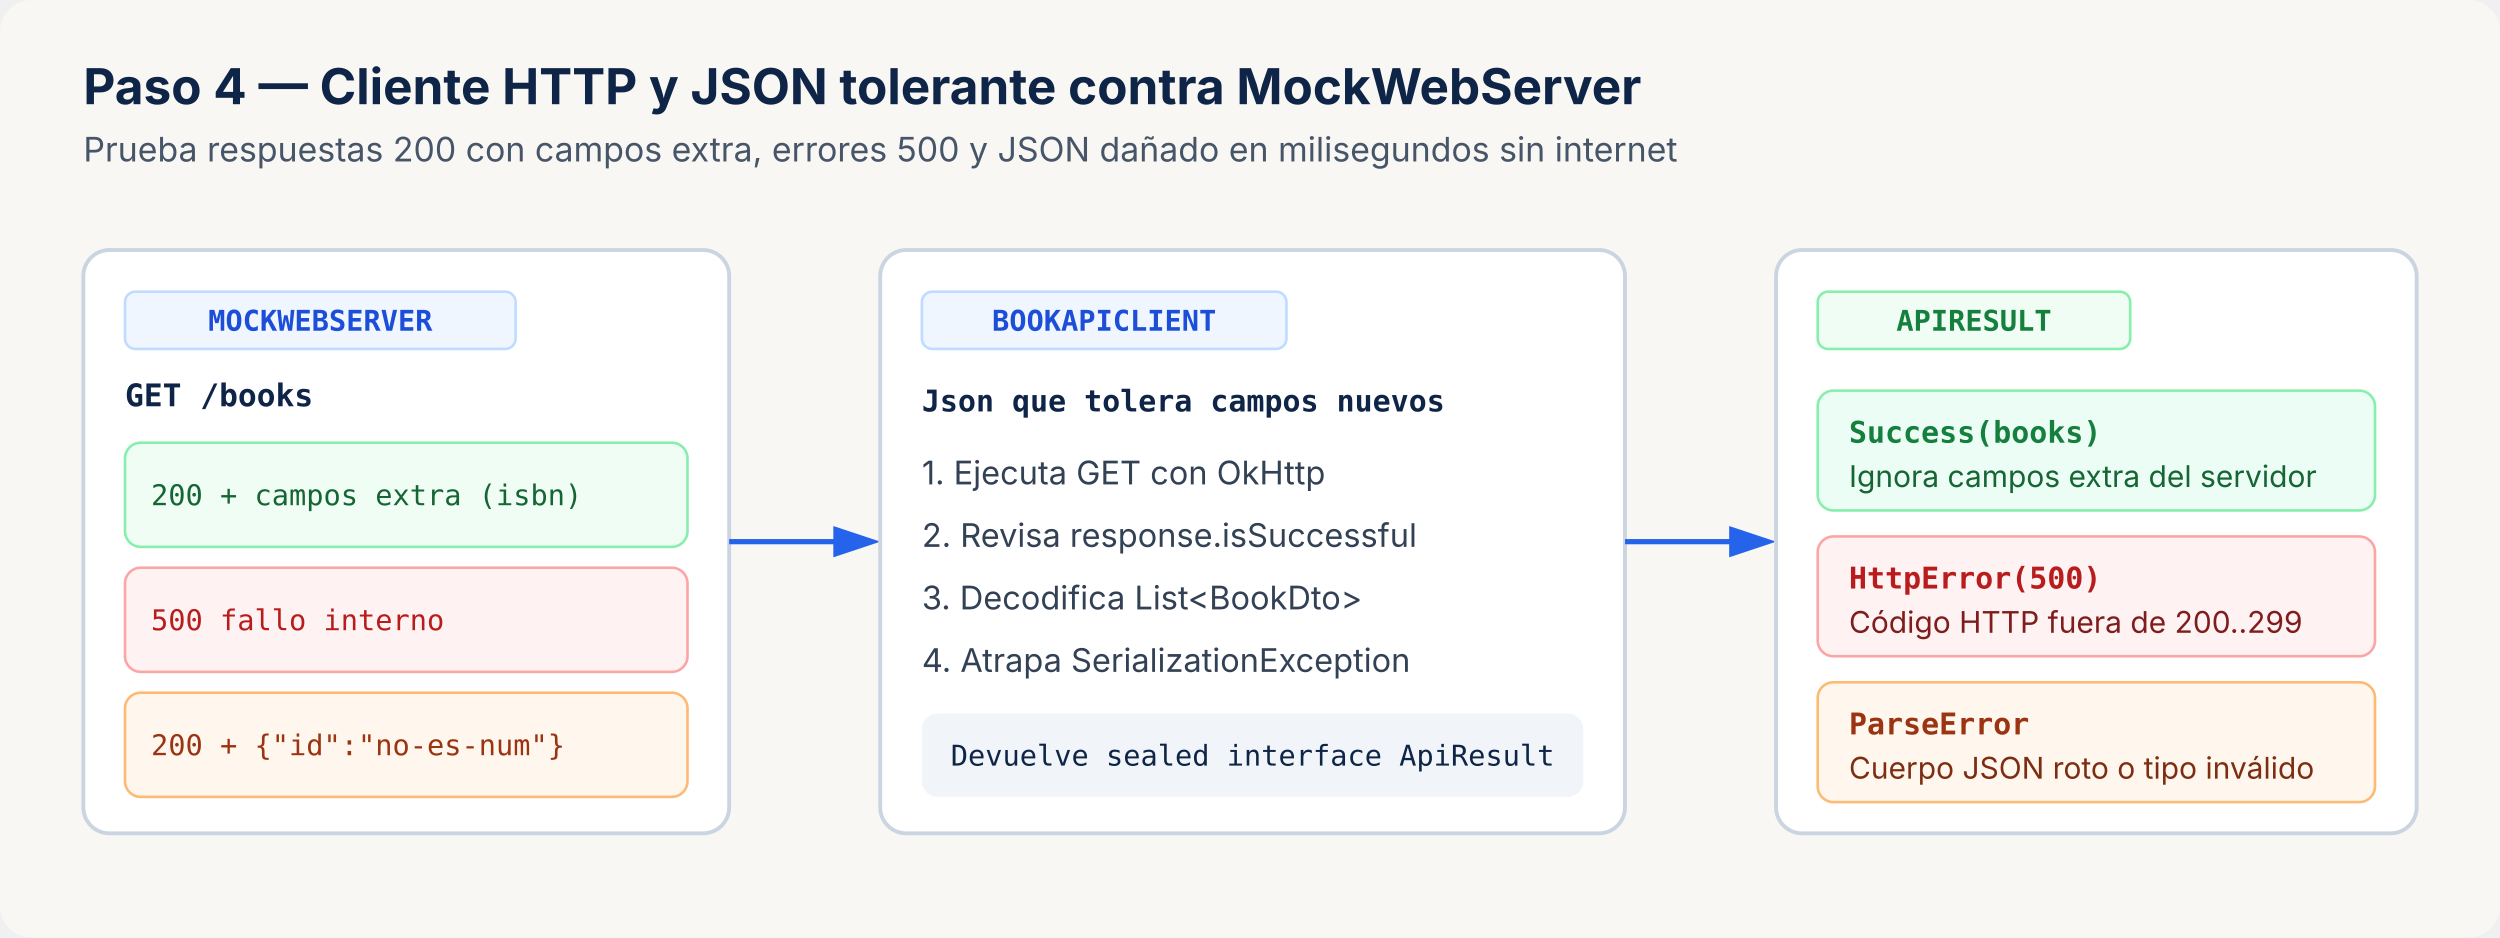
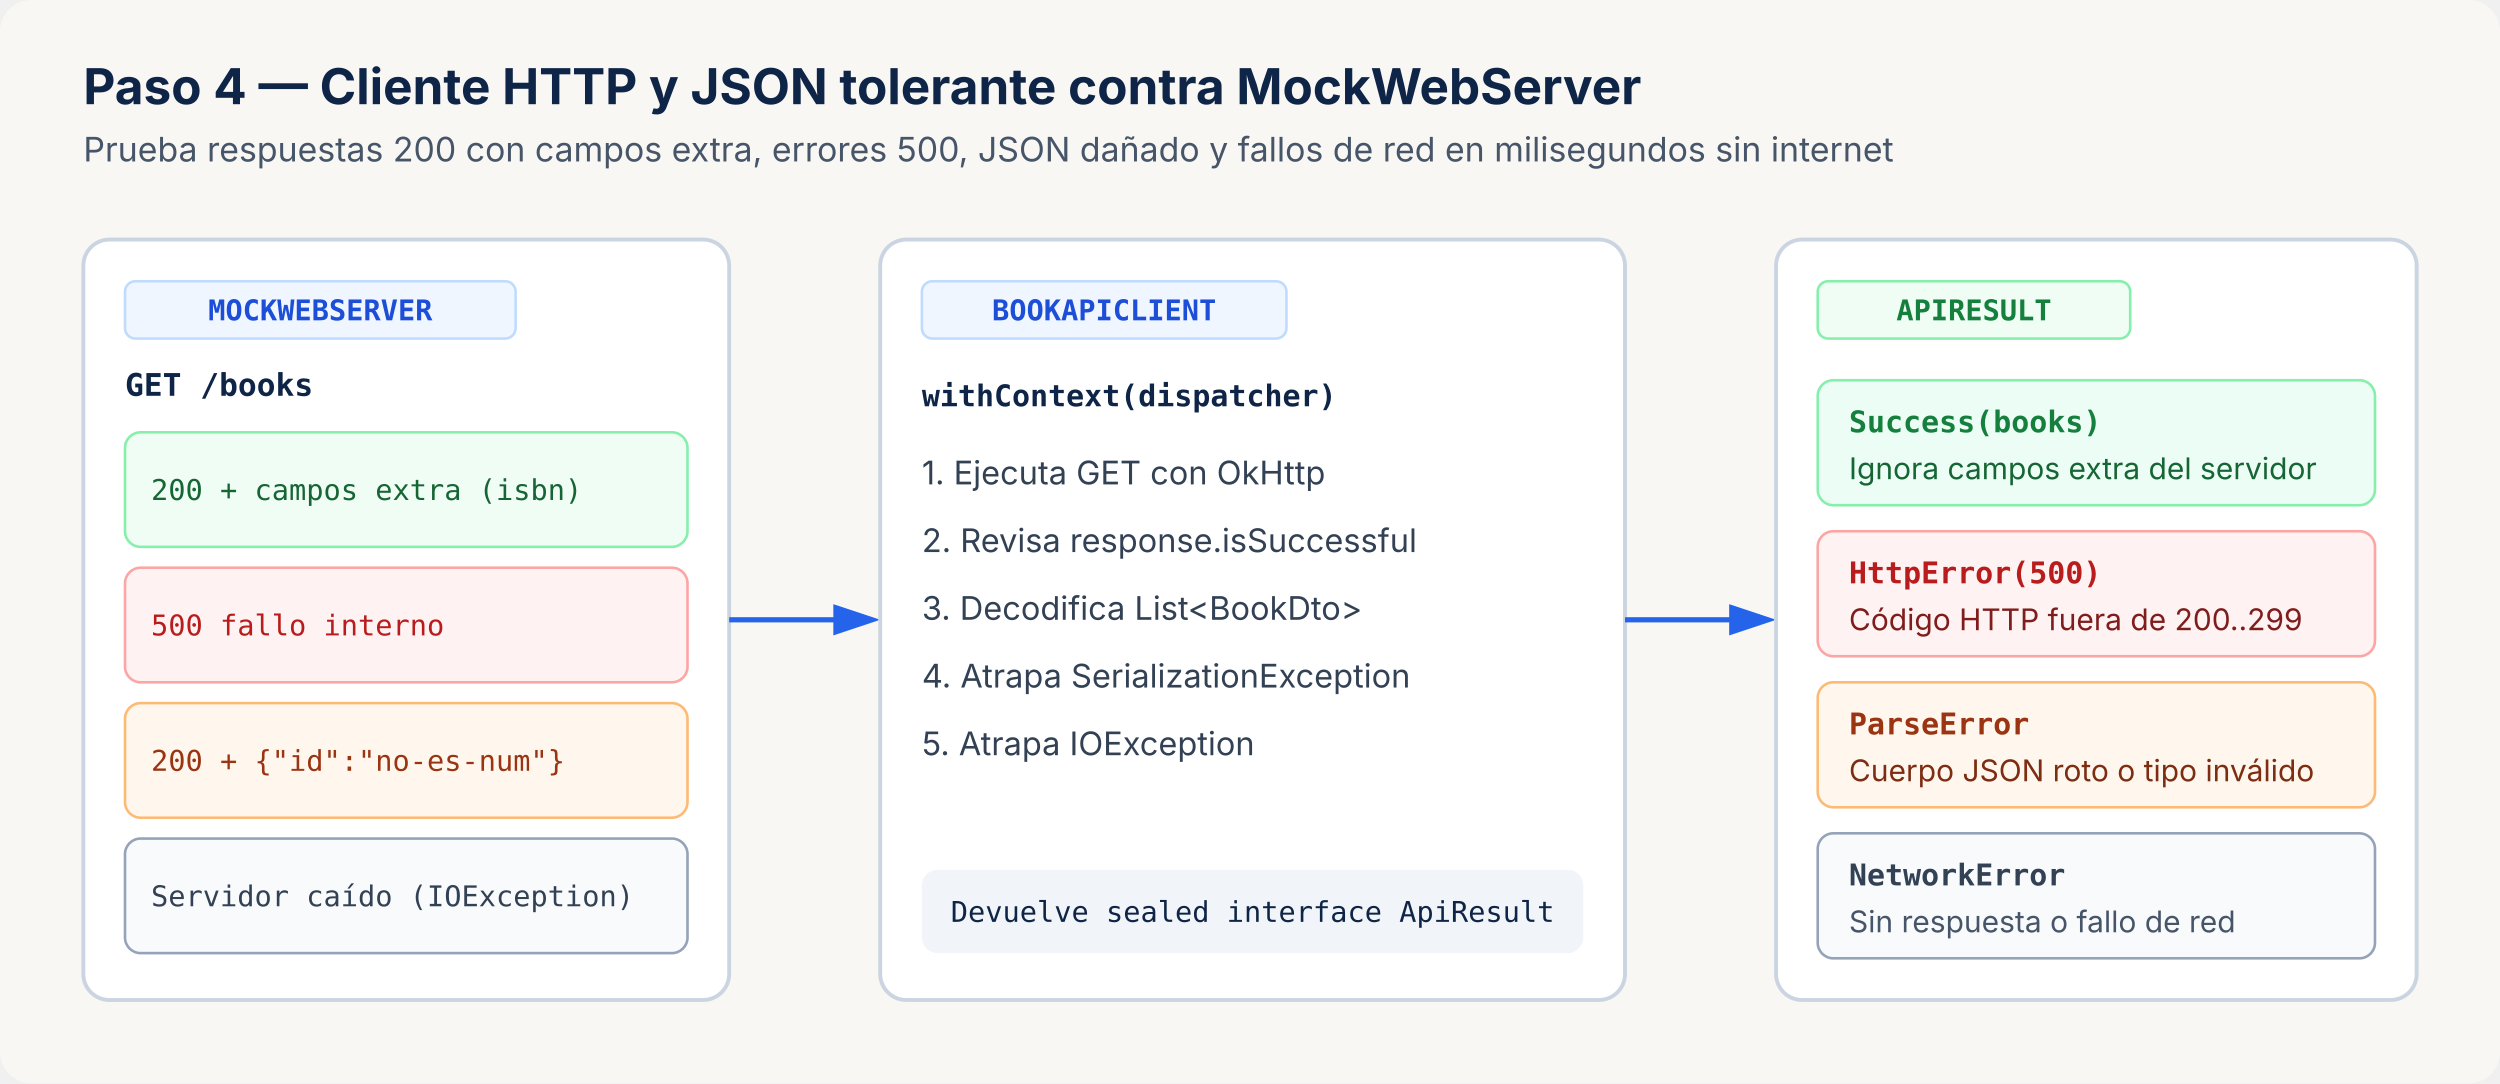
- <svg xmlns="http://www.w3.org/2000/svg" viewBox="0 0 960 360" role="img" aria-labelledby="hj-title hj-desc">
+ <svg xmlns="http://www.w3.org/2000/svg" viewBox="0 0 960 416" role="img" aria-labelledby="hj-title hj-desc">
  <defs>
    <marker id="arr-hj" markerWidth="9" markerHeight="6" refX="7" refY="3" orient="auto">
      <polygon points="0 0, 9 3, 0 6" fill="#2563EB" />
    </marker>
  </defs>
-   <rect width="960" height="360" rx="12" fill="#F8F7F4" />
+   <rect width="960" height="416" rx="12" fill="#F8F7F4" />
  <text x="32" y="40" fill="#0F2547" font-family="system-ui, -apple-system, 'Segoe UI', sans-serif" font-size="19" font-weight="700">Paso 4 — Cliente HTTP y JSON tolerante contra MockWebServer</text>
-   <text x="32" y="62" fill="#475569" font-family="system-ui, -apple-system, 'Segoe UI', sans-serif" font-size="13">Prueba respuestas 200 con campos extra, errores 500 y JSON dañado en milisegundos sin internet</text>
-   <rect x="32" y="96" width="248" height="224" rx="10" fill="#FFFFFF" stroke="#CBD5E1" stroke-width="1.5" />
-   <rect x="48" y="112" width="150" height="22" rx="4" fill="#EFF6FF" stroke="#BFDBFE" stroke-width="1" />
-   <text x="123" y="127" fill="#1D4ED8" font-family="ui-monospace, SFMono-Regular, monospace" font-size="11" font-weight="700" text-anchor="middle">MOCKWEBSERVER</text>
-   <text x="48" y="156" fill="#0F2547" font-family="ui-monospace, SFMono-Regular, monospace" font-size="12" font-weight="600">GET /books</text>
-   <rect x="48" y="170" width="216" height="40" rx="6" fill="#F0FDF4" stroke="#86EFAC" stroke-width="1" />
-   <text x="58" y="194" fill="#166534" font-family="ui-monospace, SFMono-Regular, monospace" font-size="11">200 + campos extra (isbn)</text>
-   <rect x="48" y="218" width="216" height="40" rx="6" fill="#FEF2F2" stroke="#FCA5A5" stroke-width="1" />
-   <text x="58" y="242" fill="#B91C1C" font-family="ui-monospace, SFMono-Regular, monospace" font-size="11">500 fallo interno</text>
-   <rect x="48" y="266" width="216" height="40" rx="6" fill="#FFF7ED" stroke="#FDBA74" stroke-width="1" />
-   <text x="58" y="290" fill="#9A3412" font-family="ui-monospace, SFMono-Regular, monospace" font-size="11">200 + {"id":"no-es-num"}</text>
-   <line x1="280" y1="208" x2="334" y2="208" stroke="#2563EB" stroke-width="2" marker-end="url(#arr-hj)" />
-   <rect x="338" y="96" width="286" height="224" rx="10" fill="#FFFFFF" stroke="#CBD5E1" stroke-width="1.5" />
-   <rect x="354" y="112" width="140" height="22" rx="4" fill="#EFF6FF" stroke="#BFDBFE" stroke-width="1" />
-   <text x="424" y="127" fill="#1D4ED8" font-family="ui-monospace, SFMono-Regular, monospace" font-size="11" font-weight="700" text-anchor="middle">BOOKAPICLIENT</text>
-   <text x="354" y="158" fill="#0F2547" font-family="ui-monospace, SFMono-Regular, monospace" font-size="11.5" font-weight="600">Json que tolera campos nuevos</text>
+   <text x="32" y="62" fill="#475569" font-family="system-ui, -apple-system, 'Segoe UI', sans-serif" font-size="13">Prueba respuestas 200 con campos extra, errores 500, JSON dañado y fallos de red en milisegundos sin internet</text>
+   <rect x="32" y="92" width="248" height="292" rx="10" fill="#FFFFFF" stroke="#CBD5E1" stroke-width="1.5" />
+   <rect x="48" y="108" width="150" height="22" rx="4" fill="#EFF6FF" stroke="#BFDBFE" stroke-width="1" />
+   <text x="123" y="123" fill="#1D4ED8" font-family="ui-monospace, SFMono-Regular, monospace" font-size="11" font-weight="700" text-anchor="middle">MOCKWEBSERVER</text>
+   <text x="48" y="152" fill="#0F2547" font-family="ui-monospace, SFMono-Regular, monospace" font-size="12" font-weight="600">GET /books</text>
+   <rect x="48" y="166" width="216" height="44" rx="6" fill="#F0FDF4" stroke="#86EFAC" stroke-width="1" />
+   <text x="58" y="192" fill="#166534" font-family="ui-monospace, SFMono-Regular, monospace" font-size="11">200 + campos extra (isbn)</text>
+   <rect x="48" y="218" width="216" height="44" rx="6" fill="#FEF2F2" stroke="#FCA5A5" stroke-width="1" />
+   <text x="58" y="244" fill="#B91C1C" font-family="ui-monospace, SFMono-Regular, monospace" font-size="11">500 fallo interno</text>
+   <rect x="48" y="270" width="216" height="44" rx="6" fill="#FFF7ED" stroke="#FDBA74" stroke-width="1" />
+   <text x="58" y="296" fill="#9A3412" font-family="ui-monospace, SFMono-Regular, monospace" font-size="11">200 + {"id":"no-es-num"}</text>
+   <rect x="48" y="322" width="216" height="44" rx="6" fill="#F8FAFC" stroke="#94A3B8" stroke-width="1" />
+   <text x="58" y="348" fill="#334155" font-family="ui-monospace, SFMono-Regular, monospace" font-size="11">Servidor caído (IOException)</text>
+   <line x1="280" y1="238" x2="334" y2="238" stroke="#2563EB" stroke-width="2" marker-end="url(#arr-hj)" />
+   <rect x="338" y="92" width="286" height="292" rx="10" fill="#FFFFFF" stroke="#CBD5E1" stroke-width="1.5" />
+   <rect x="354" y="108" width="140" height="22" rx="4" fill="#EFF6FF" stroke="#BFDBFE" stroke-width="1" />
+   <text x="424" y="123" fill="#1D4ED8" font-family="ui-monospace, SFMono-Regular, monospace" font-size="11" font-weight="700" text-anchor="middle">BOOKAPICLIENT</text>
+   <text x="354" y="156" fill="#0F2547" font-family="ui-monospace, SFMono-Regular, monospace" font-size="11.5" font-weight="600">withContext(dispatcher)</text>
  <text x="354" y="186" fill="#334155" font-family="system-ui, -apple-system, sans-serif" font-size="12.5">1. Ejecuta GET con OkHttp</text>
-   <text x="354" y="210" fill="#334155" font-family="system-ui, -apple-system, sans-serif" font-size="12.5">2. Revisa response.isSuccessful</text>
-   <text x="354" y="234" fill="#334155" font-family="system-ui, -apple-system, sans-serif" font-size="12.5">3. Decodifica List&lt;BookDto&gt;</text>
-   <text x="354" y="258" fill="#334155" font-family="system-ui, -apple-system, sans-serif" font-size="12.5">4. Atrapa SerializationException</text>
-   <rect x="354" y="274" width="254" height="32" rx="6" fill="#F1F5F9" />
-   <text x="481" y="294" fill="#0F2547" font-family="ui-monospace, SFMono-Regular, monospace" font-size="11" text-anchor="middle">Devuelve sealed interface ApiResult</text>
-   <line x1="624" y1="208" x2="678" y2="208" stroke="#2563EB" stroke-width="2" marker-end="url(#arr-hj)" />
-   <rect x="682" y="96" width="246" height="224" rx="10" fill="#FFFFFF" stroke="#CBD5E1" stroke-width="1.5" />
-   <rect x="698" y="112" width="120" height="22" rx="4" fill="#F0FDF4" stroke="#86EFAC" stroke-width="1" />
-   <text x="758" y="127" fill="#15803D" font-family="ui-monospace, SFMono-Regular, monospace" font-size="11" font-weight="700" text-anchor="middle">APIRESULT</text>
-   <rect x="698" y="150" width="214" height="46" rx="6" fill="#ECFDF5" stroke="#86EFAC" stroke-width="1" />
-   <text x="710" y="170" fill="#15803D" font-family="ui-monospace, SFMono-Regular, monospace" font-size="11.5" font-weight="700">Success(books)</text>
-   <text x="710" y="187" fill="#166534" font-family="system-ui, -apple-system, sans-serif" font-size="11.5">Ignora campos extra del servidor</text>
-   <rect x="698" y="206" width="214" height="46" rx="6" fill="#FEF2F2" stroke="#FCA5A5" stroke-width="1" />
-   <text x="710" y="226" fill="#B91C1C" font-family="ui-monospace, SFMono-Regular, monospace" font-size="11.5" font-weight="700">HttpError(500)</text>
-   <text x="710" y="243" fill="#7F1D1D" font-family="system-ui, -apple-system, sans-serif" font-size="11.5">Código HTTP fuera de 200..299</text>
-   <rect x="698" y="262" width="214" height="46" rx="6" fill="#FFF7ED" stroke="#FDBA74" stroke-width="1" />
+   <text x="354" y="212" fill="#334155" font-family="system-ui, -apple-system, sans-serif" font-size="12.5">2. Revisa response.isSuccessful</text>
+   <text x="354" y="238" fill="#334155" font-family="system-ui, -apple-system, sans-serif" font-size="12.5">3. Decodifica List&lt;BookDto&gt;</text>
+   <text x="354" y="264" fill="#334155" font-family="system-ui, -apple-system, sans-serif" font-size="12.5">4. Atrapa SerializationException</text>
+   <text x="354" y="290" fill="#334155" font-family="system-ui, -apple-system, sans-serif" font-size="12.5">5. Atrapa IOException</text>
+   <rect x="354" y="334" width="254" height="32" rx="6" fill="#F1F5F9" />
+   <text x="481" y="354" fill="#0F2547" font-family="ui-monospace, SFMono-Regular, monospace" font-size="11" text-anchor="middle">Devuelve sealed interface ApiResult</text>
+   <line x1="624" y1="238" x2="678" y2="238" stroke="#2563EB" stroke-width="2" marker-end="url(#arr-hj)" />
+   <rect x="682" y="92" width="246" height="292" rx="10" fill="#FFFFFF" stroke="#CBD5E1" stroke-width="1.5" />
+   <rect x="698" y="108" width="120" height="22" rx="4" fill="#F0FDF4" stroke="#86EFAC" stroke-width="1" />
+   <text x="758" y="123" fill="#15803D" font-family="ui-monospace, SFMono-Regular, monospace" font-size="11" font-weight="700" text-anchor="middle">APIRESULT</text>
+   <rect x="698" y="146" width="214" height="48" rx="6" fill="#ECFDF5" stroke="#86EFAC" stroke-width="1" />
+   <text x="710" y="166" fill="#15803D" font-family="ui-monospace, SFMono-Regular, monospace" font-size="11.5" font-weight="700">Success(books)</text>
+   <text x="710" y="184" fill="#166534" font-family="system-ui, -apple-system, sans-serif" font-size="11.5">Ignora campos extra del servidor</text>
+   <rect x="698" y="204" width="214" height="48" rx="6" fill="#FEF2F2" stroke="#FCA5A5" stroke-width="1" />
+   <text x="710" y="224" fill="#B91C1C" font-family="ui-monospace, SFMono-Regular, monospace" font-size="11.5" font-weight="700">HttpError(500)</text>
+   <text x="710" y="242" fill="#7F1D1D" font-family="system-ui, -apple-system, sans-serif" font-size="11.5">Código HTTP fuera de 200..299</text>
+   <rect x="698" y="262" width="214" height="48" rx="6" fill="#FFF7ED" stroke="#FDBA74" stroke-width="1" />
  <text x="710" y="282" fill="#9A3412" font-family="ui-monospace, SFMono-Regular, monospace" font-size="11.5" font-weight="700">ParseError</text>
-   <text x="710" y="299" fill="#7C2D12" font-family="system-ui, -apple-system, sans-serif" font-size="11.5">Cuerpo JSON roto o tipo inválido</text>
+   <text x="710" y="300" fill="#7C2D12" font-family="system-ui, -apple-system, sans-serif" font-size="11.5">Cuerpo JSON roto o tipo inválido</text>
+   <rect x="698" y="320" width="214" height="48" rx="6" fill="#F8FAFC" stroke="#94A3B8" stroke-width="1" />
+   <text x="710" y="340" fill="#334155" font-family="ui-monospace, SFMono-Regular, monospace" font-size="11.5" font-weight="700">NetworkError</text>
+   <text x="710" y="358" fill="#475569" font-family="system-ui, -apple-system, sans-serif" font-size="11.5">Sin respuesta o fallo de red</text>
</svg>
